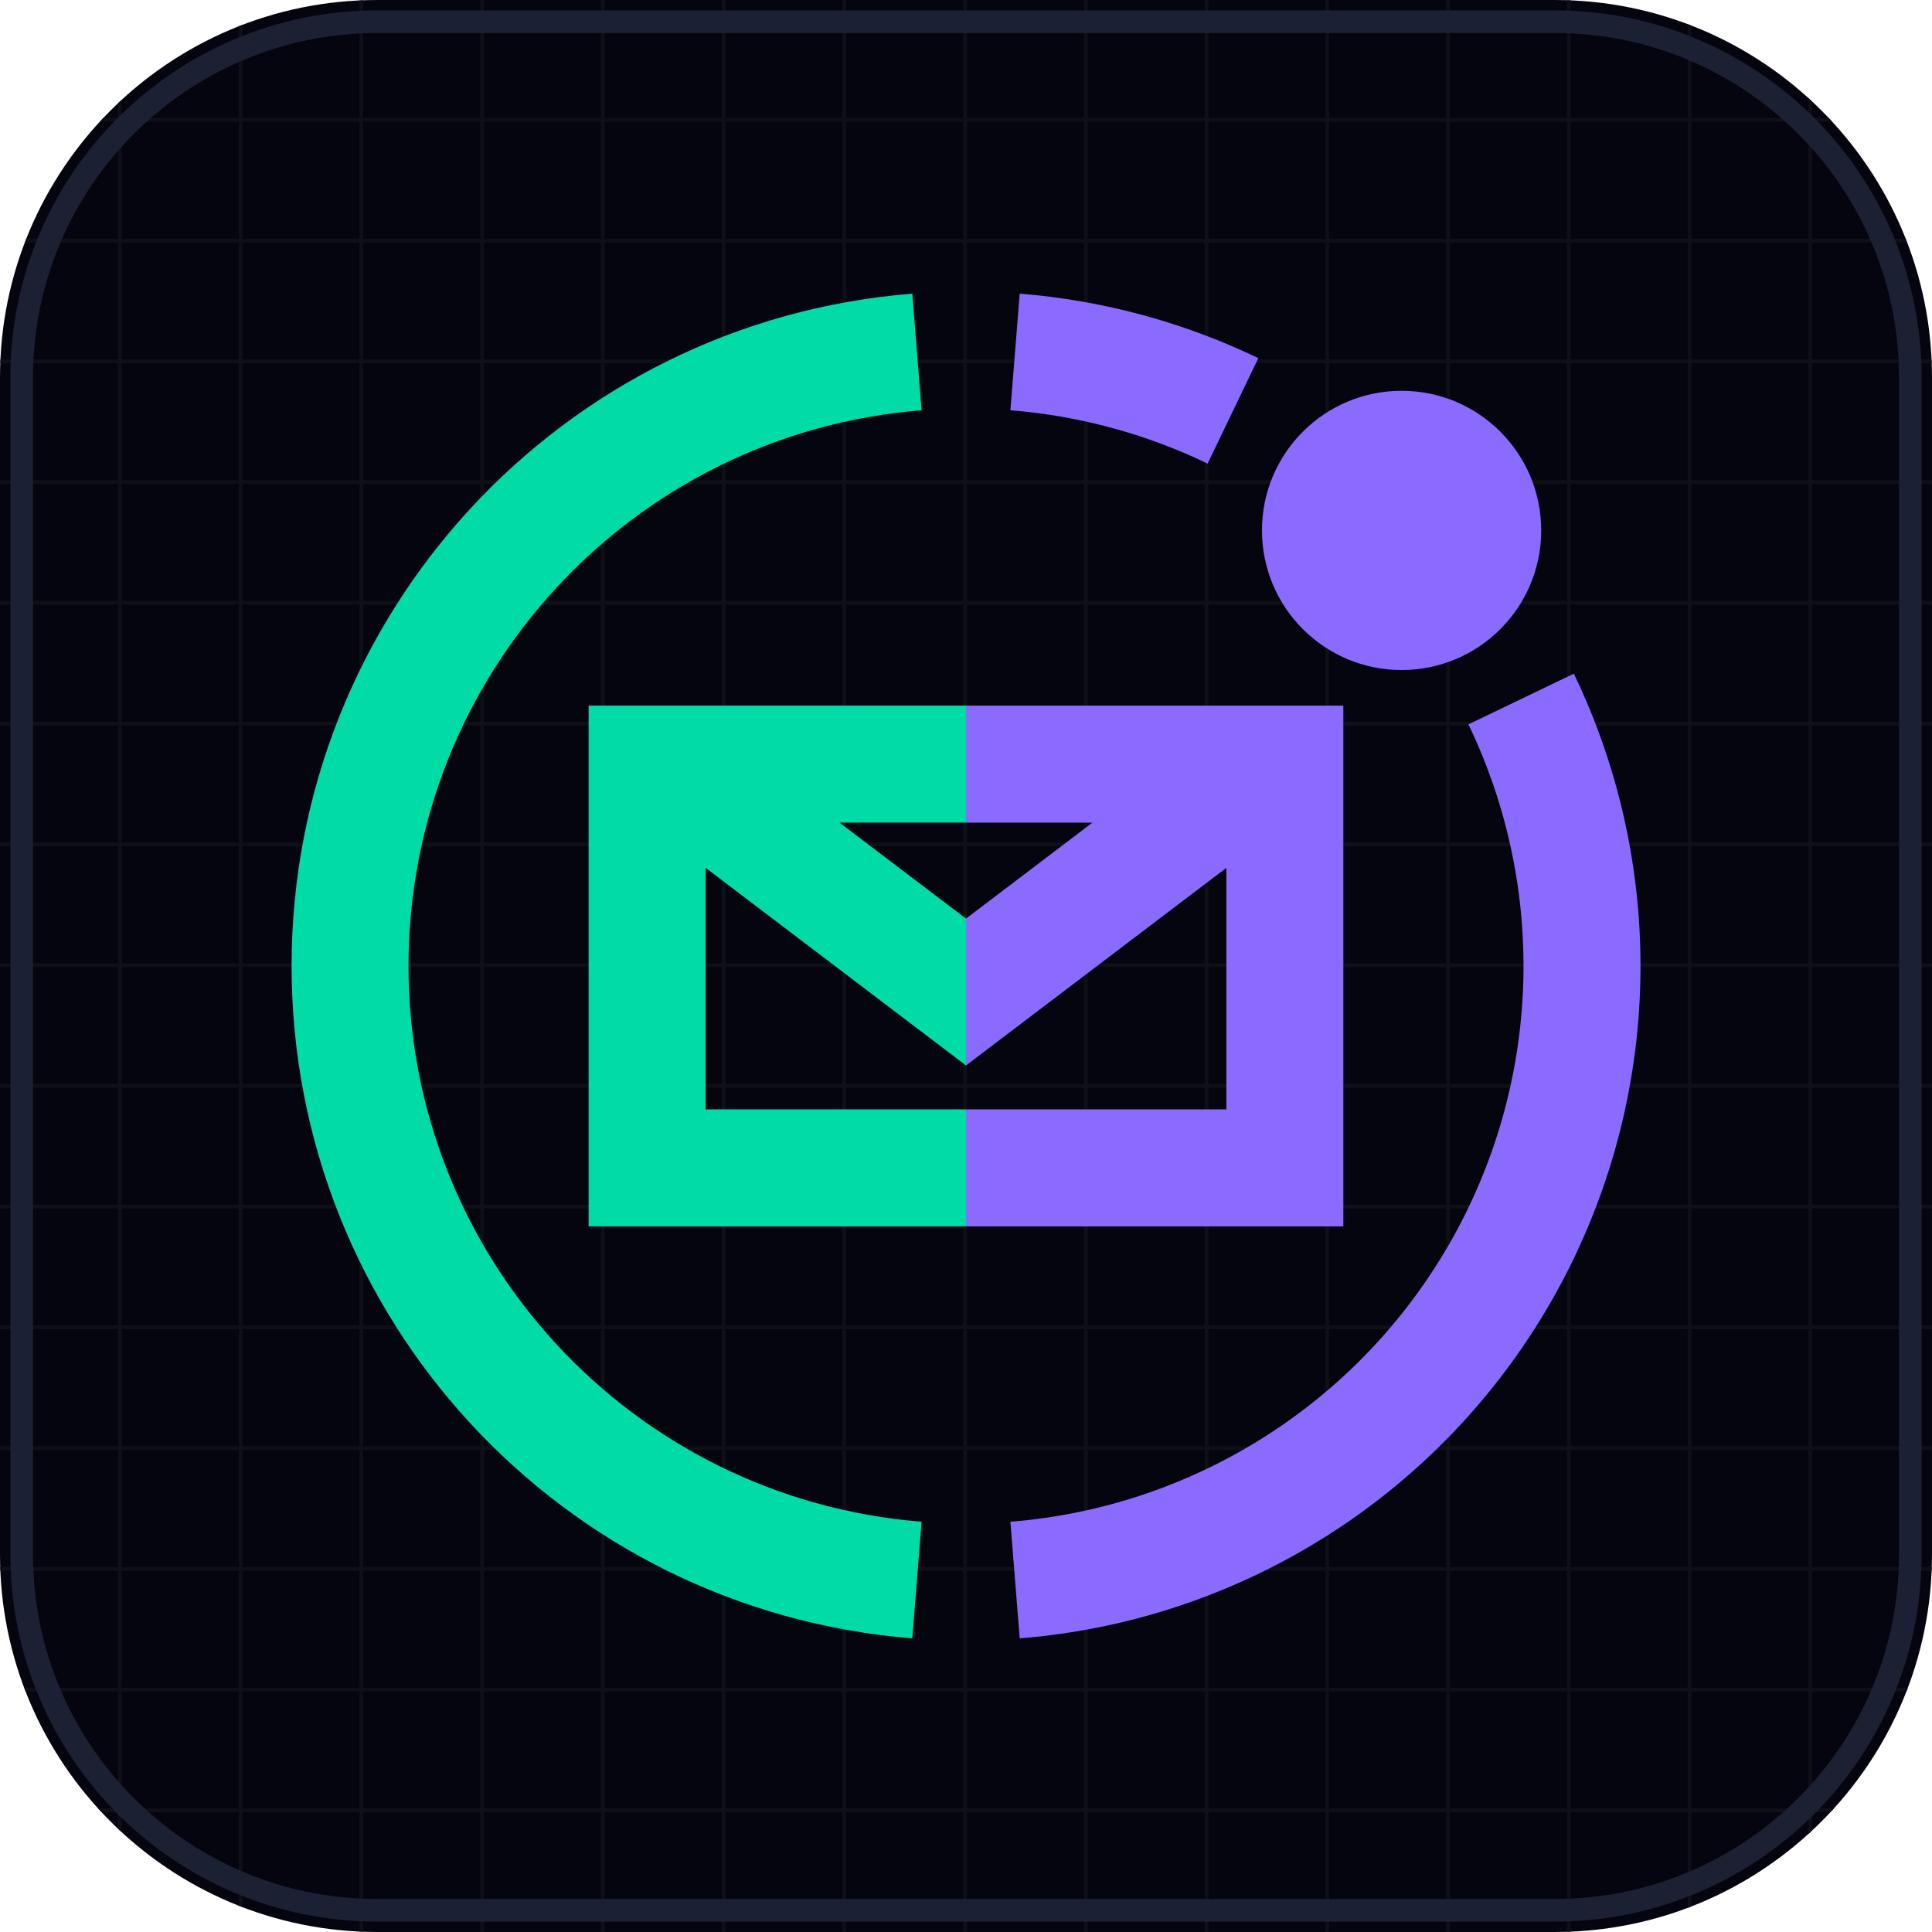
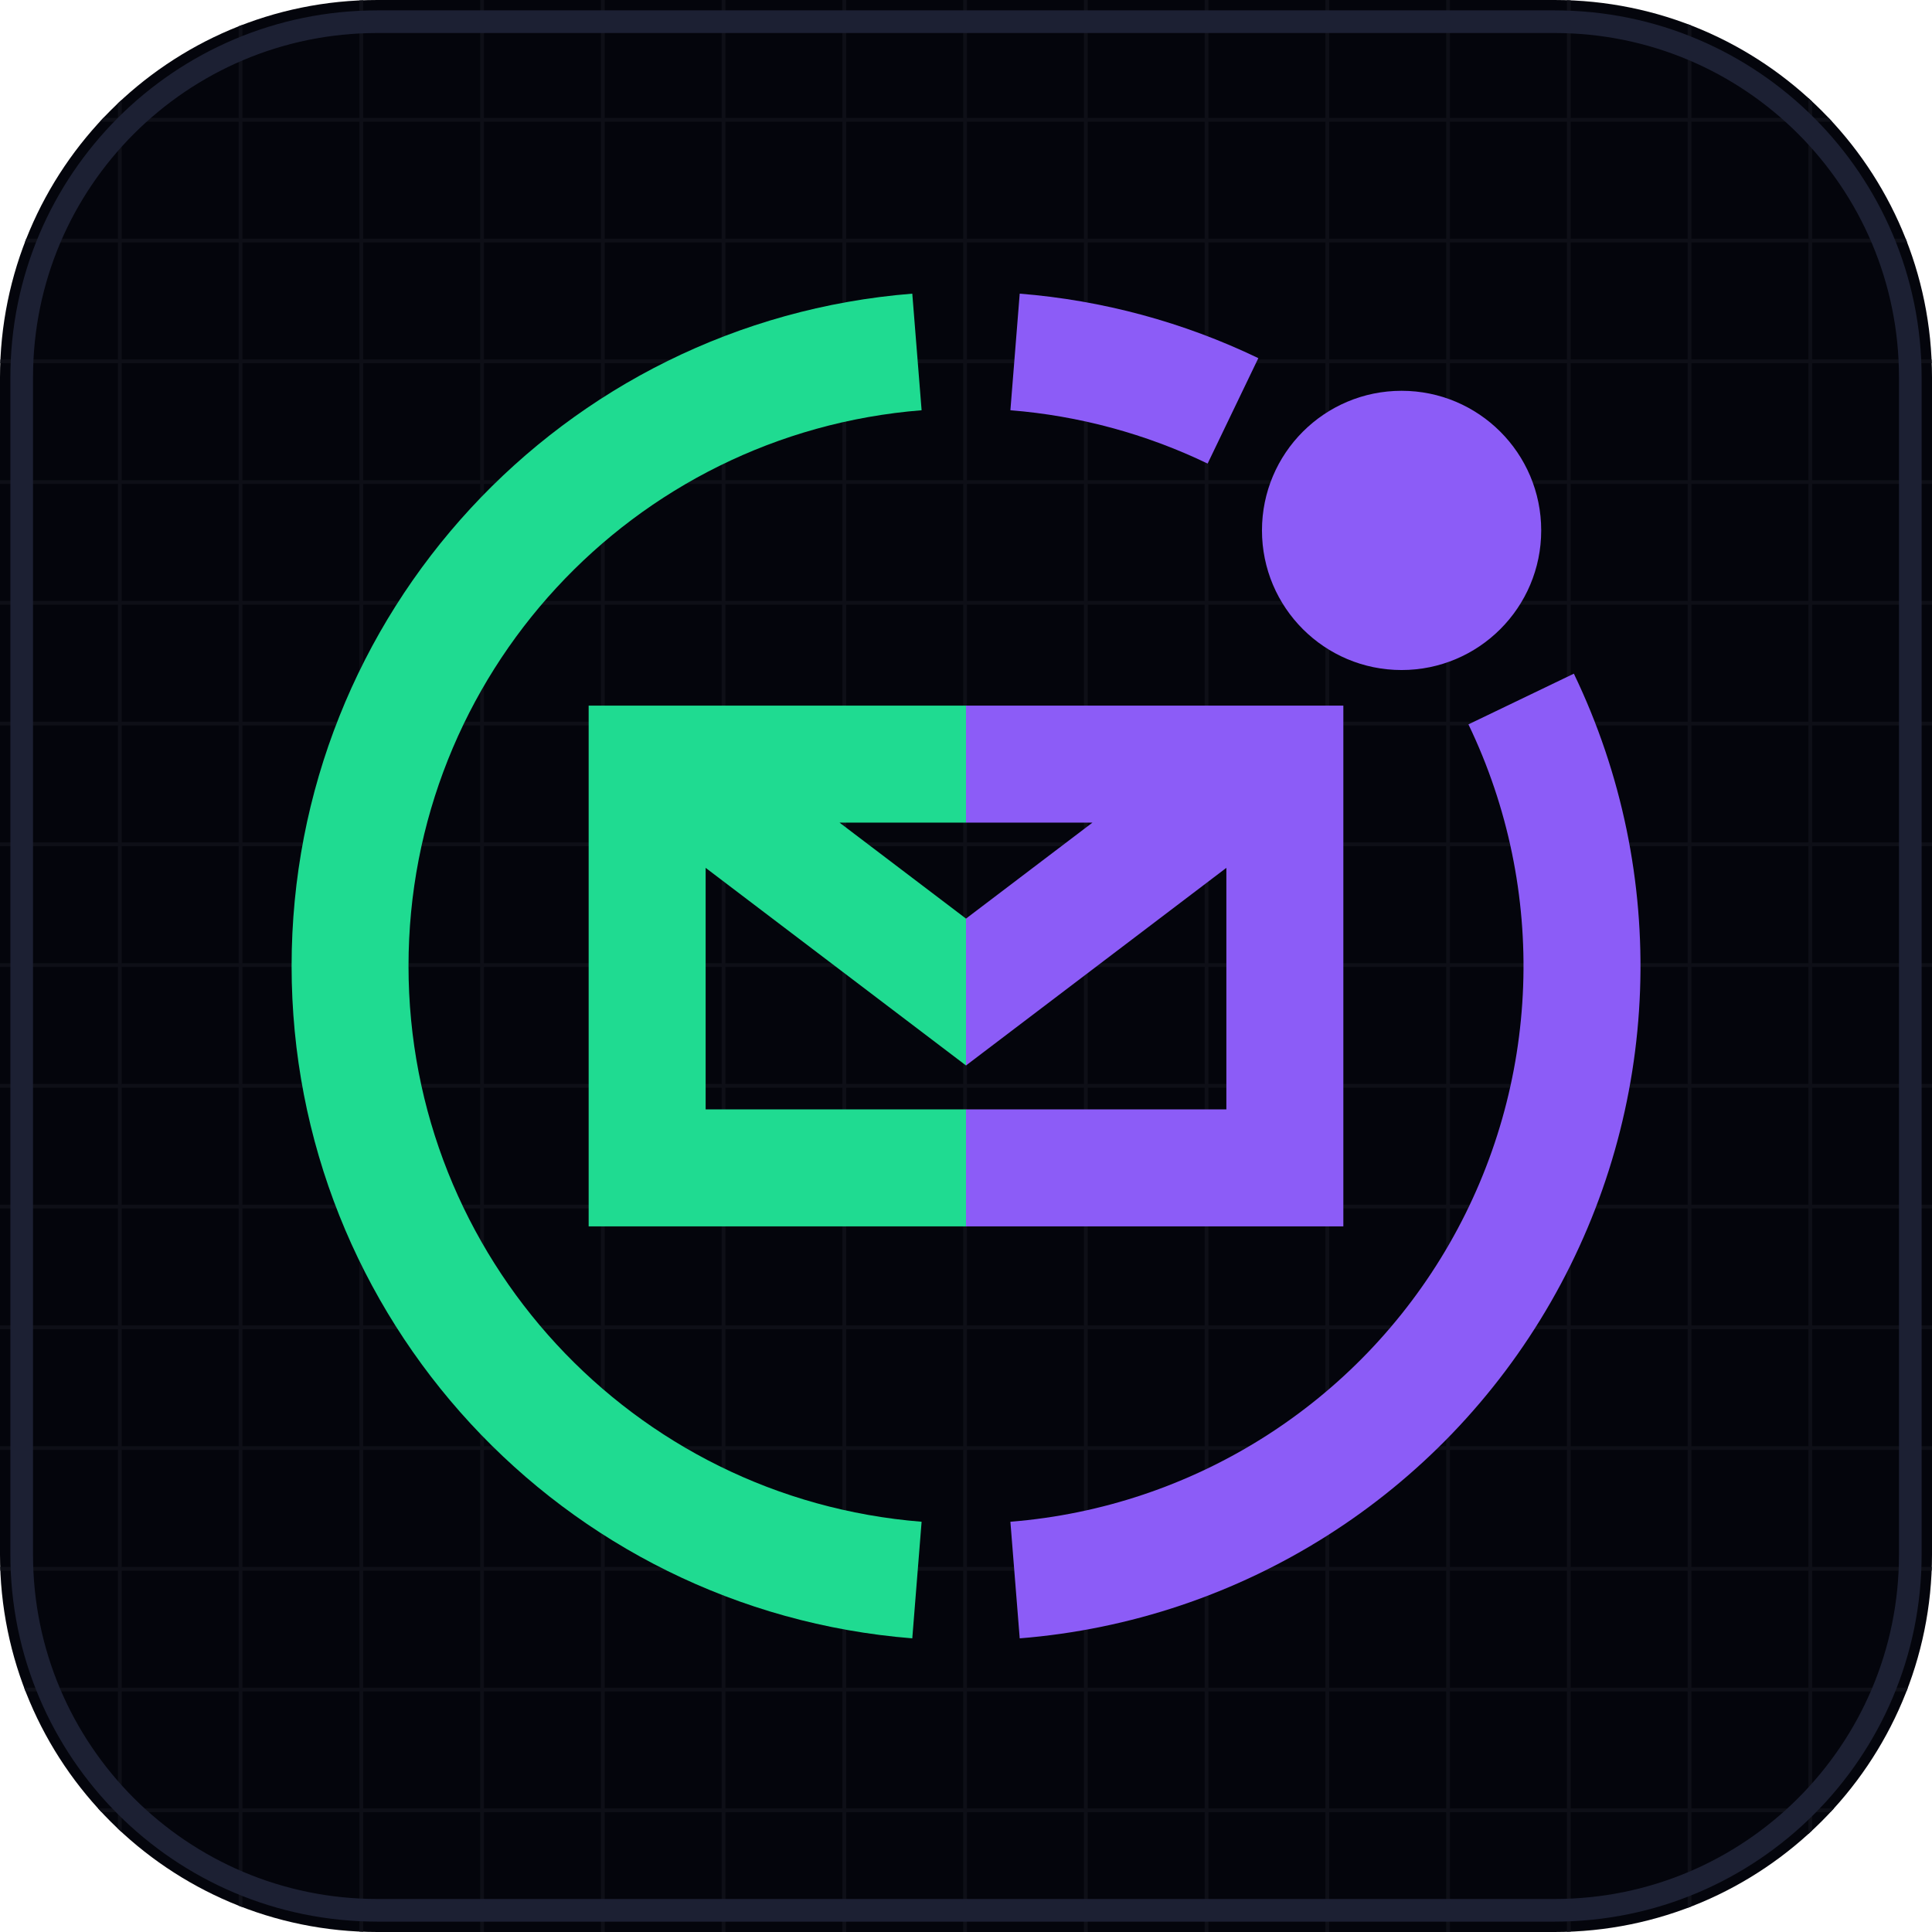
<svg xmlns="http://www.w3.org/2000/svg" width="1024" height="1024" viewBox="0 0 1024 1024" role="img" aria-label="Notifyr app icon, concept E3">
-   <rect width="1024" height="1024" rx="200" fill="#04050E" />
+   <rect width="1024" height="1024" rx="200" fill="#04050C" />
  <clipPath id="app-e3-clip">
    <rect width="1024" height="1024" rx="200" />
  </clipPath>
  <path clip-path="url(#app-e3-clip)" fill="#0E0F17" d="M62.5,0 L64.5,0 L64.5,1024 L62.5,1024ZM0,62.5 L1024,62.5 L1024,64.5 L0,64.5ZM126.5,0 L128.5,0 L128.5,1024 L126.5,1024ZM0,126.5 L1024,126.5 L1024,128.5 L0,128.5ZM190.5,0 L192.5,0 L192.5,1024 L190.5,1024ZM0,190.5 L1024,190.5 L1024,192.5 L0,192.5ZM254.5,0 L256.5,0 L256.5,1024 L254.5,1024ZM0,254.5 L1024,254.5 L1024,256.5 L0,256.5ZM318.5,0 L320.5,0 L320.5,1024 L318.5,1024ZM0,318.5 L1024,318.5 L1024,320.5 L0,320.5ZM382.5,0 L384.5,0 L384.5,1024 L382.5,1024ZM0,382.5 L1024,382.5 L1024,384.5 L0,384.5ZM446.5,0 L448.5,0 L448.5,1024 L446.5,1024ZM0,446.5 L1024,446.5 L1024,448.5 L0,448.5ZM510.5,0 L512.5,0 L512.5,1024 L510.5,1024ZM0,510.5 L1024,510.5 L1024,512.5 L0,512.5ZM574.5,0 L576.5,0 L576.5,1024 L574.5,1024ZM0,574.5 L1024,574.5 L1024,576.5 L0,576.5ZM638.5,0 L640.5,0 L640.5,1024 L638.5,1024ZM0,638.5 L1024,638.5 L1024,640.5 L0,640.5ZM702.5,0 L704.5,0 L704.5,1024 L702.5,1024ZM0,702.5 L1024,702.5 L1024,704.5 L0,704.5ZM766.5,0 L768.5,0 L768.5,1024 L766.5,1024ZM0,766.5 L1024,766.5 L1024,768.5 L0,768.5ZM830.5,0 L832.5,0 L832.5,1024 L830.5,1024ZM0,830.5 L1024,830.5 L1024,832.5 L0,832.5ZM894.5,0 L896.5,0 L896.5,1024 L894.5,1024ZM0,894.5 L1024,894.5 L1024,896.5 L0,896.5ZM958.5,0 L960.5,0 L960.5,1024 L958.5,1024ZM0,958.5 L1024,958.5 L1024,960.5 L0,960.5Z" />
  <rect x="11.5" y="11.5" width="1001" height="1001" rx="188.5" fill="none" stroke="#1C2033" stroke-width="12" />
  <g transform="translate(512 512) scale(1)">
-     <path fill="#8B6BFF" d="M322.18,-154.94 A357.5 357.5 0 0 1 28.47,356.36 L23.53,294.56 A295.5 295.5 0 0 0 266.3,-128.07ZM28.47,-356.36 A357.5 357.5 0 0 1 154.94,-322.18 L128.07,-266.3 A295.5 295.5 0 0 0 23.53,-294.56ZM156.87,-230.87 A74 74 0 1 1 304.87,-230.87 A74 74 0 1 1 156.87,-230.87ZM0,-138 L200,-138 L200,-76 L0,-76ZM0,76 L200,76 L200,138 L0,138ZM138,-138 L200,-138 L200,138 L138,138ZM0,-25.12 L0,-25.12 L148.72,-138 L200,-138 L200,-138 L200,-99.08 L0,52.72 L0,52.72Z" />
-     <path fill="#00DBA8" d="M-28.47,356.36 A357.5 357.5 0 0 1 -28.47,-356.36 L-23.53,-294.56 A295.5 295.5 0 0 0 -23.53,294.56ZM-200,-138 L0,-138 L0,-76 L-200,-76ZM-200,76 L0,76 L0,138 L-200,138ZM-200,-138 L-138,-138 L-138,138 L-200,138ZM-200,-138 L-200,-138 L-148.72,-138 L0,-25.12 L0,-25.12 L0,52.72 L0,52.72 L-200,-99.08Z" />
+     <path fill="#8C5CF7" d="M322.18,-154.94 A357.5 357.5 0 0 1 28.47,356.36 L23.53,294.56 A295.5 295.5 0 0 0 266.3,-128.07ZM28.47,-356.36 A357.5 357.5 0 0 1 154.94,-322.18 L128.07,-266.3 A295.5 295.5 0 0 0 23.53,-294.56ZM156.87,-230.87 A74 74 0 1 1 304.87,-230.87 A74 74 0 1 1 156.87,-230.87ZM0,-138 L200,-138 L200,-76 L0,-76ZM0,76 L200,76 L200,138 L0,138ZM138,-138 L200,-138 L200,138 L138,138ZM0,-25.12 L0,-25.12 L148.72,-138 L200,-138 L200,-138 L200,-99.08 L0,52.72 L0,52.72Z" />
+     <path fill="#1FDB91" d="M-28.47,356.36 A357.5 357.5 0 0 1 -28.47,-356.36 L-23.53,-294.56 A295.5 295.5 0 0 0 -23.53,294.56ZM-200,-138 L0,-138 L0,-76 L-200,-76ZM-200,76 L0,76 L0,138 L-200,138ZM-200,-138 L-138,-138 L-138,138 L-200,138ZM-200,-138 L-200,-138 L-148.72,-138 L0,-25.12 L0,-25.12 L0,52.72 L0,52.72 L-200,-99.08Z" />
  </g>
</svg>
